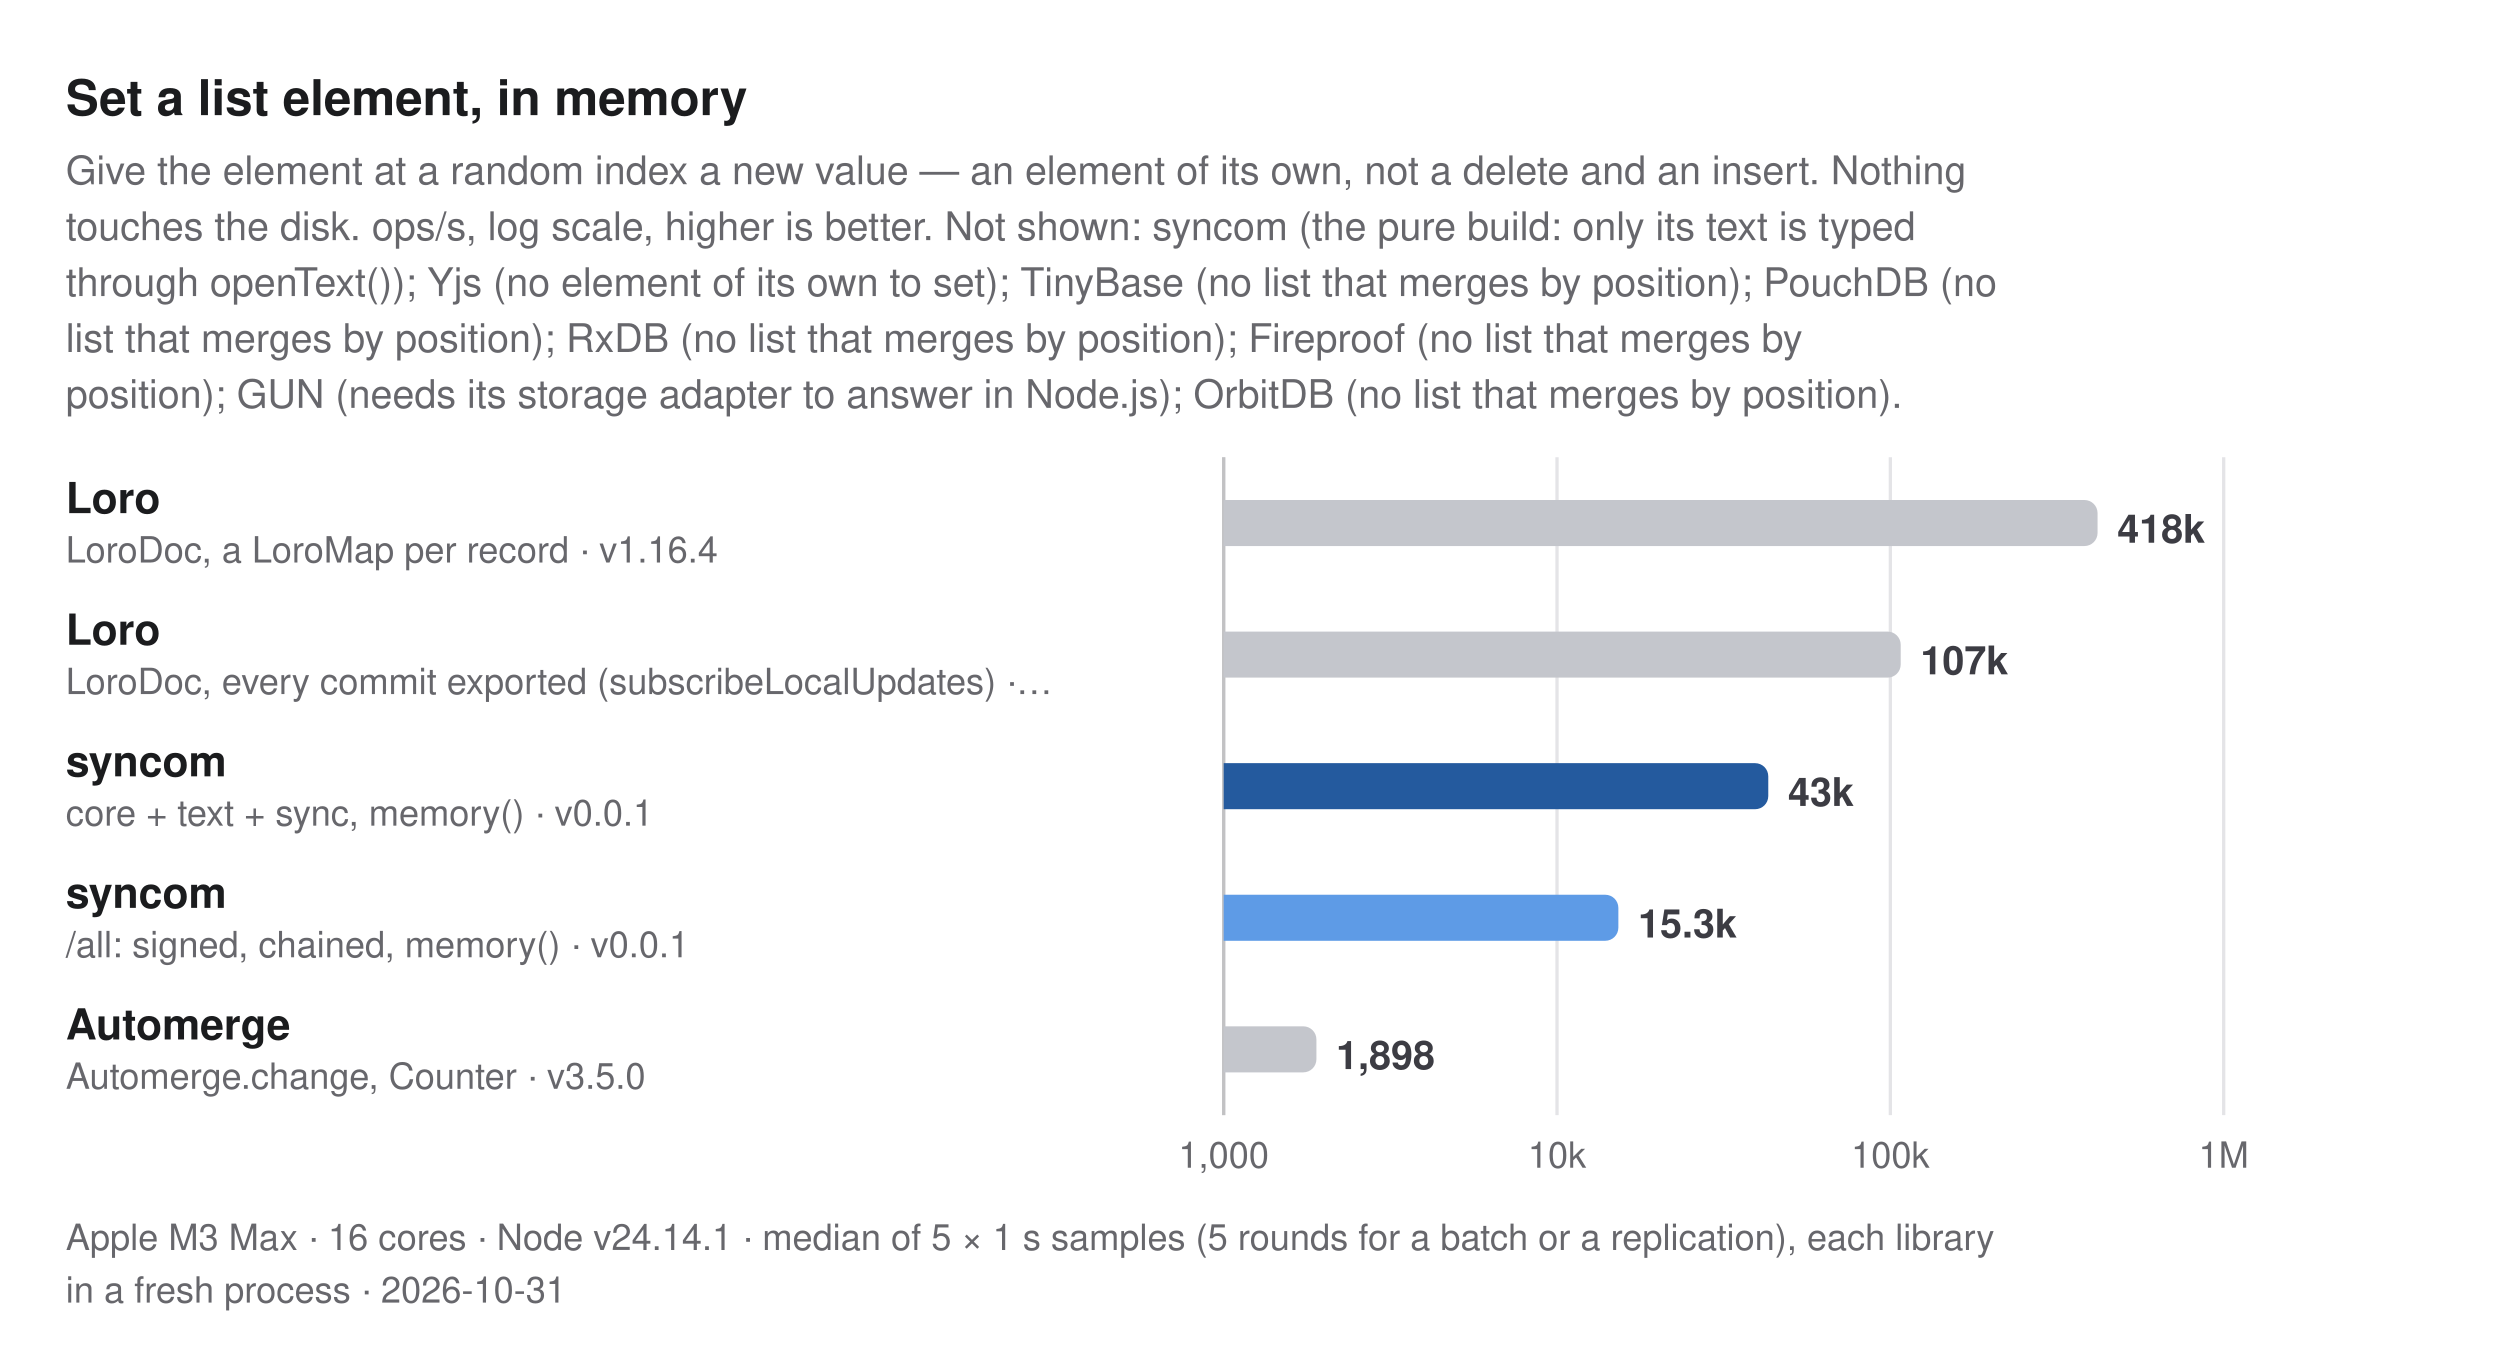
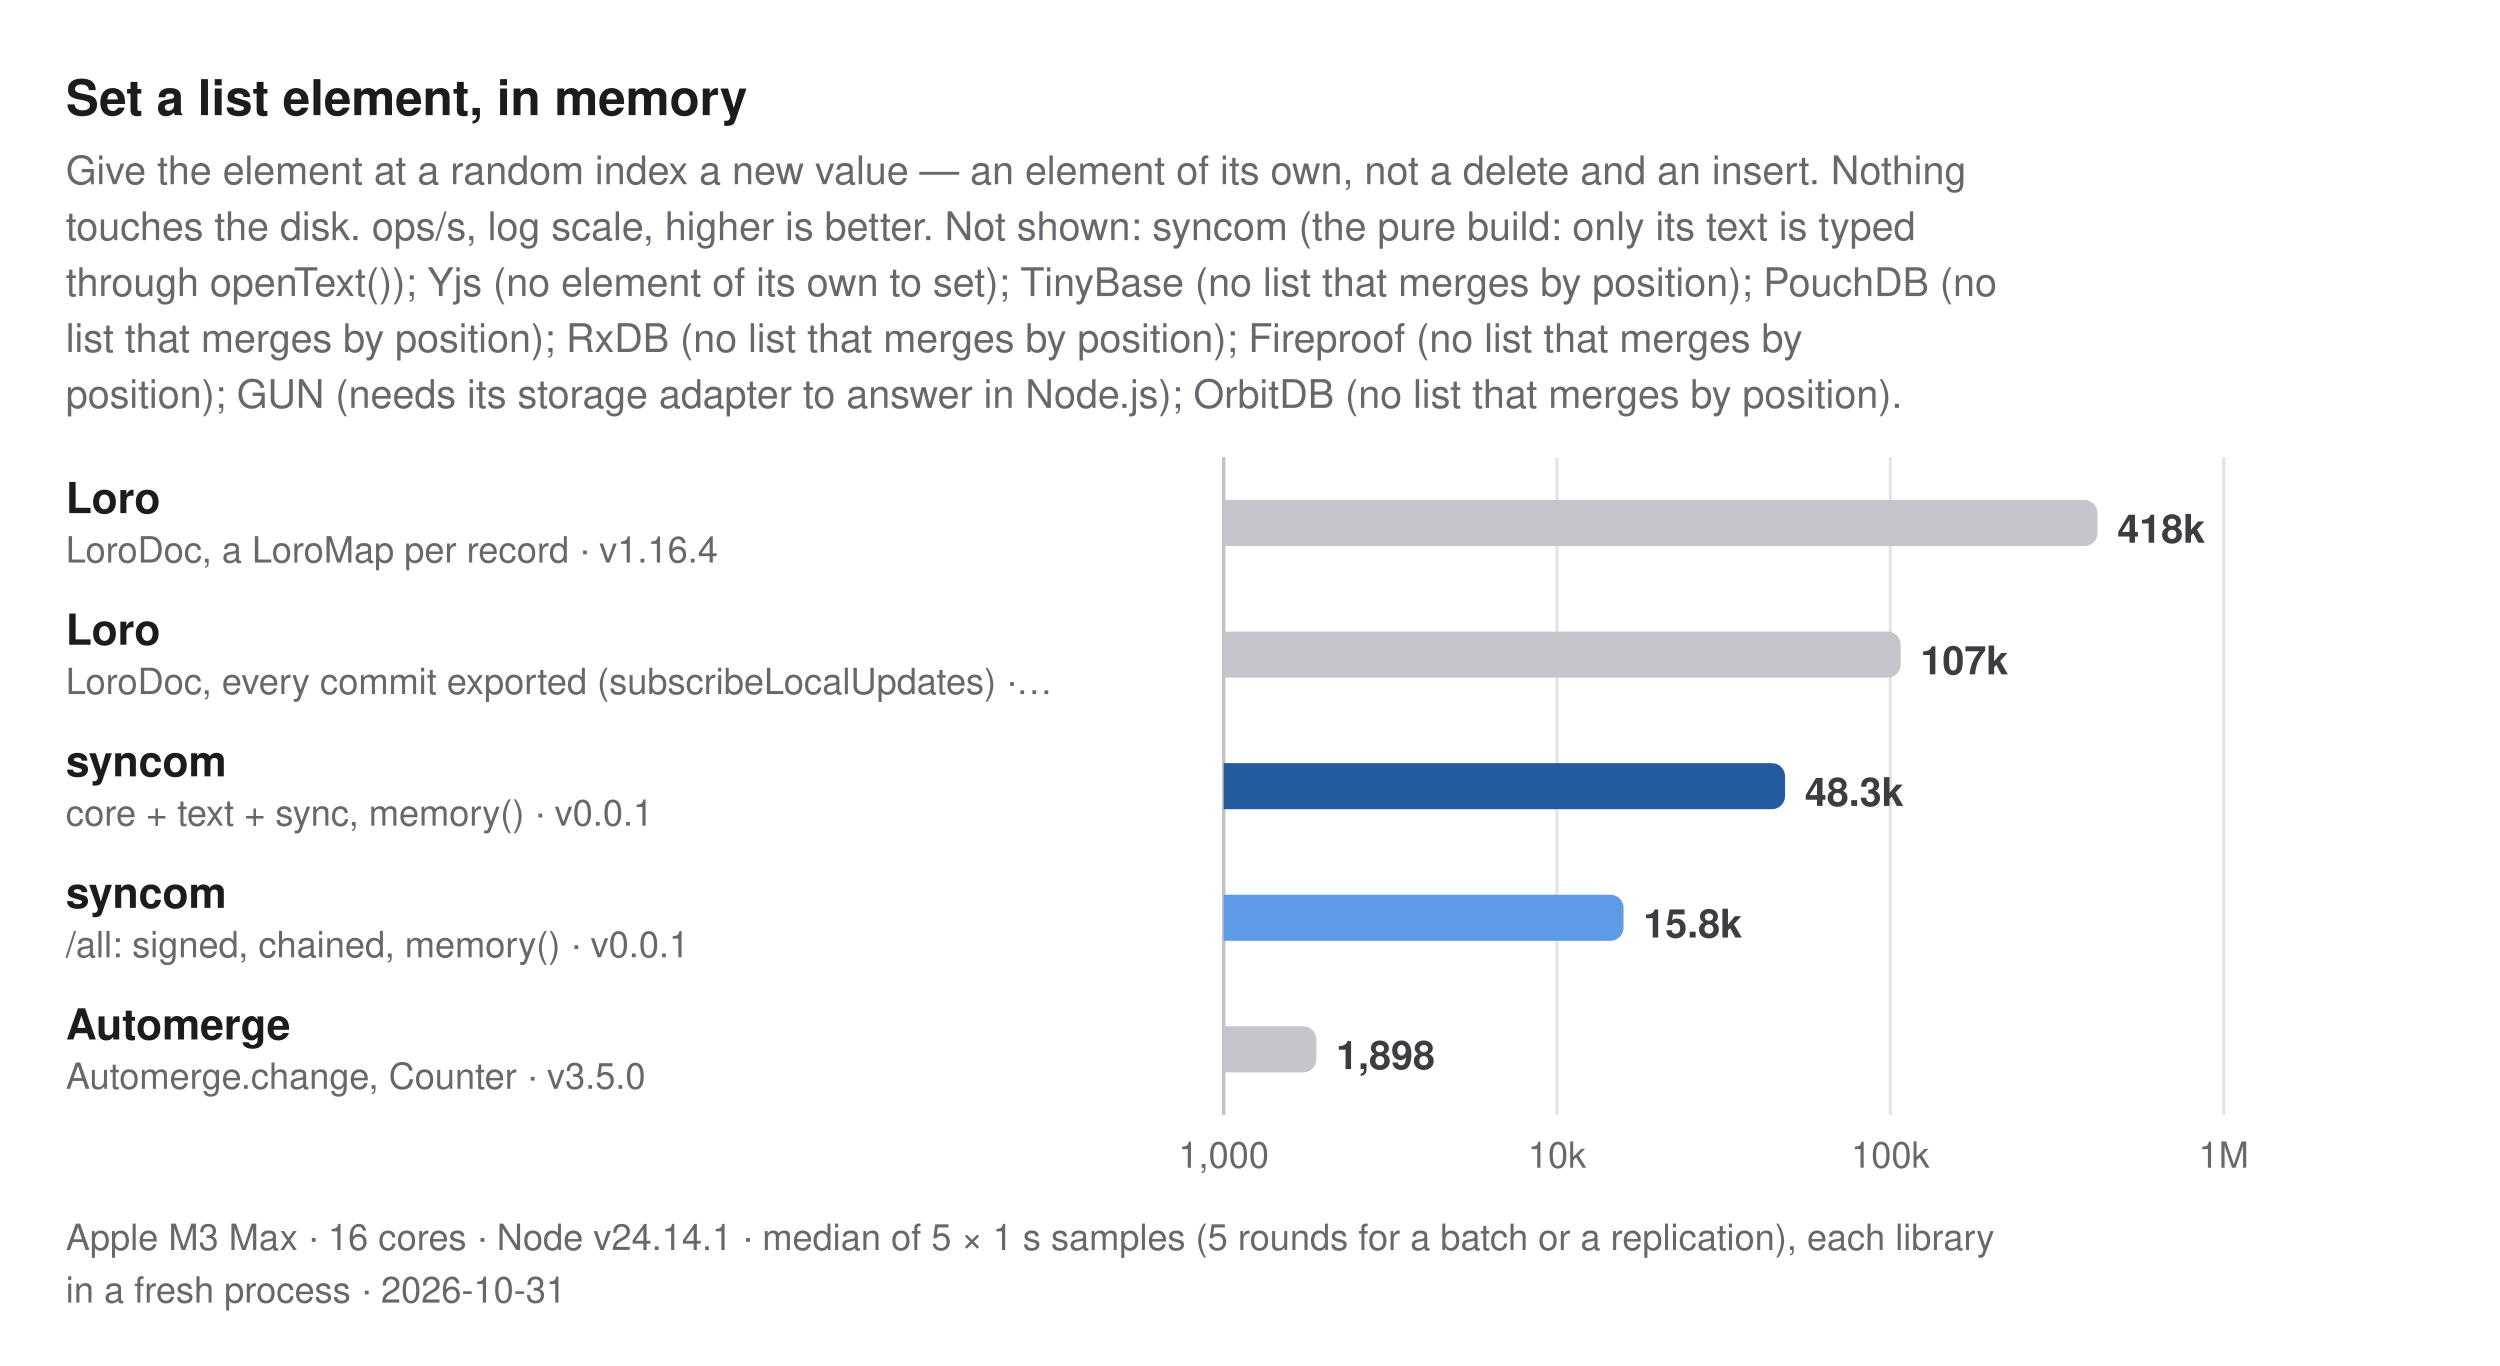
<svg xmlns="http://www.w3.org/2000/svg" width="760" height="415" viewBox="0 0 760 415" role="img" aria-label="Set a list element, in memory. Give the element at a random index a new value — an element of its own, not a delete and an insert. Nothing touches the disk. ops/s, log scale, higher is better. Not shown: syncom (the pure build: only its text is typed through openText()); Yjs (no element of its own to set); TinyBase (no list that merges by position); PouchDB (no list that merges by position); RxDB (no list that merges by position); Fireproof (no list that merges by position); GUN (needs its storage adapter to answer in Node.js); OrbitDB (no list that merges by position).">
  <style>
  text { font-family: -apple-system, BlinkMacSystemFont, "Segoe UI", Helvetica, Arial, sans-serif; }
  .title { font-size: 15px; font-weight: 700; fill: #1b1c1e; }
  .subtitle, .caption { font-size: 12px; fill: #67676c; }
  .caption { font-size: 11px; }
  .group { font-size: 11px; font-weight: 600; letter-spacing: 0.06em; fill: #67676c; }
  .label { font-size: 13px; font-weight: 600; fill: #1b1c1e; }
  .label.primary, .label.secondary { font-weight: 700; }
  .sublabel { font-size: 11px; fill: #67676c; }
  .value { font-size: 12px; font-weight: 600; fill: #3c3c43; font-variant-numeric: tabular-nums; }
  .value.small { font-size: 10px; }
  .legend { font-size: 11px; fill: #3c3c43; }
  .tick { font-size: 11px; fill: #67676c; font-variant-numeric: tabular-nums; }
  .grid { stroke: #e4e4e7; stroke-width: 1; }
  .axis { stroke: #c2c2c4; stroke-width: 1; }
  .ref { stroke: #67676c; stroke-width: 1; stroke-dasharray: 3 3; }
  .bar { fill: #c4c6cc; }
  .bar.primary { fill: #245a9e; }
  .bar.secondary { fill: #5e9be6; }
  @media (prefers-color-scheme: dark) {
    .title, .label { fill: #dfdfd6; }
    .subtitle, .caption, .group, .sublabel, .tick { fill: #98989f; }
    .value, .legend { fill: #c2c2c4; }
    .grid { stroke: #2e2e32; }
    .axis { stroke: #48484c; }
    .ref { stroke: #98989f; }
    .bar { fill: #46474e; }
    .bar.primary { fill: #8dbcf2; }
    .bar.secondary { fill: #3d7bd0; }
  }
</style>
  <text class="title" x="20" y="35">Set a list element, in memory</text>
  <text class="subtitle" x="20" y="56">Give the element at a random index a new value — an element of its own, not a delete and an insert. Nothing</text>
  <text class="subtitle" x="20" y="73">touches the disk. ops/s, log scale, higher is better. Not shown: syncom (the pure build: only its text is typed</text>
  <text class="subtitle" x="20" y="90">through openText()); Yjs (no element of its own to set); TinyBase (no list that merges by position); PouchDB (no</text>
  <text class="subtitle" x="20" y="107">list that merges by position); RxDB (no list that merges by position); Fireproof (no list that merges by</text>
  <text class="subtitle" x="20" y="124">position); GUN (needs its storage adapter to answer in Node.js); OrbitDB (no list that merges by position).</text>
  <line class="grid" x1="372" y1="139" x2="372" y2="339" />
  <text class="tick" x="372" y="355" text-anchor="middle">1,000</text>
  <line class="grid" x1="473.333" y1="139" x2="473.333" y2="339" />
  <text class="tick" x="473.333" y="355" text-anchor="middle">10k</text>
  <line class="grid" x1="574.667" y1="139" x2="574.667" y2="339" />
  <text class="tick" x="574.667" y="355" text-anchor="middle">100k</text>
  <line class="grid" x1="676" y1="139" x2="676" y2="339" />
  <text class="tick" x="676" y="355" text-anchor="middle">1M</text>
  <line class="axis" x1="372" y1="139" x2="372" y2="339" />
  <g>
    <text class="label" x="20" y="156">Loro</text>
    <text class="sublabel" x="20" y="171">LoroDoc, a LoroMap per record · v1.16.4</text>
    <path class="bar" d="M372,152H633.66A4,4 0 0 1 637.66,156V162A4,4 0 0 1 633.66,166H372Z" />
    <text class="value" x="643.66" y="165">418k</text>
  </g>
  <g>
    <text class="label" x="20" y="196">Loro</text>
    <text class="sublabel" x="20" y="211">LoroDoc, every commit exported (subscribeLocalUpdates) ·…</text>
    <path class="bar" d="M372,192H573.813A4,4 0 0 1 577.813,196V202A4,4 0 0 1 573.813,206H372Z" />
    <text class="value" x="583.813" y="205">107k</text>
  </g>
  <g>
    <text class="label primary" x="20" y="236">syncom</text>
    <text class="sublabel" x="20" y="251">core + text + sync, memory() · v0.0.1</text>
-     <path class="bar primary" d="M372,232H533.556A4,4 0 0 1 537.556,236V242A4,4 0 0 1 533.556,246H372Z" />
-     <text class="value" x="543.556" y="245">43k</text>
+     <path class="bar primary" d="M372,232H538.665A4,4 0 0 1 542.665,236V242A4,4 0 0 1 538.665,246H372Z" />
+     <text class="value" x="548.665" y="245">48.3k</text>
  </g>
  <g>
    <text class="label secondary" x="20" y="276">syncom</text>
    <text class="sublabel" x="20" y="291">/all: signed, chained, memory() · v0.0.1</text>
-     <path class="bar secondary" d="M372,272H487.984A4,4 0 0 1 491.984,276V282A4,4 0 0 1 487.984,286H372Z" />
-     <text class="value" x="497.984" y="285">15.3k</text>
+     <path class="bar secondary" d="M372,272H489.56A4,4 0 0 1 493.56,276V282A4,4 0 0 1 489.56,286H372Z" />
+     <text class="value" x="499.56" y="285">15.8k</text>
  </g>
  <g>
    <text class="label" x="20" y="316">Automerge</text>
    <text class="sublabel" x="20" y="331">Automerge.change, Counter · v3.5.0</text>
    <path class="bar" d="M372,312H396.192A4,4 0 0 1 400.192,316V322A4,4 0 0 1 396.192,326H372Z" />
    <text class="value" x="406.192" y="325">1,898</text>
  </g>
  <text class="caption" x="20" y="380">Apple M3 Max · 16 cores · Node v24.14.1 · median of 5 × 1 s samples (5 rounds for a batch or a replication), each library</text>
  <text class="caption" x="20" y="396">in a fresh process · 2026-10-31</text>
</svg>
